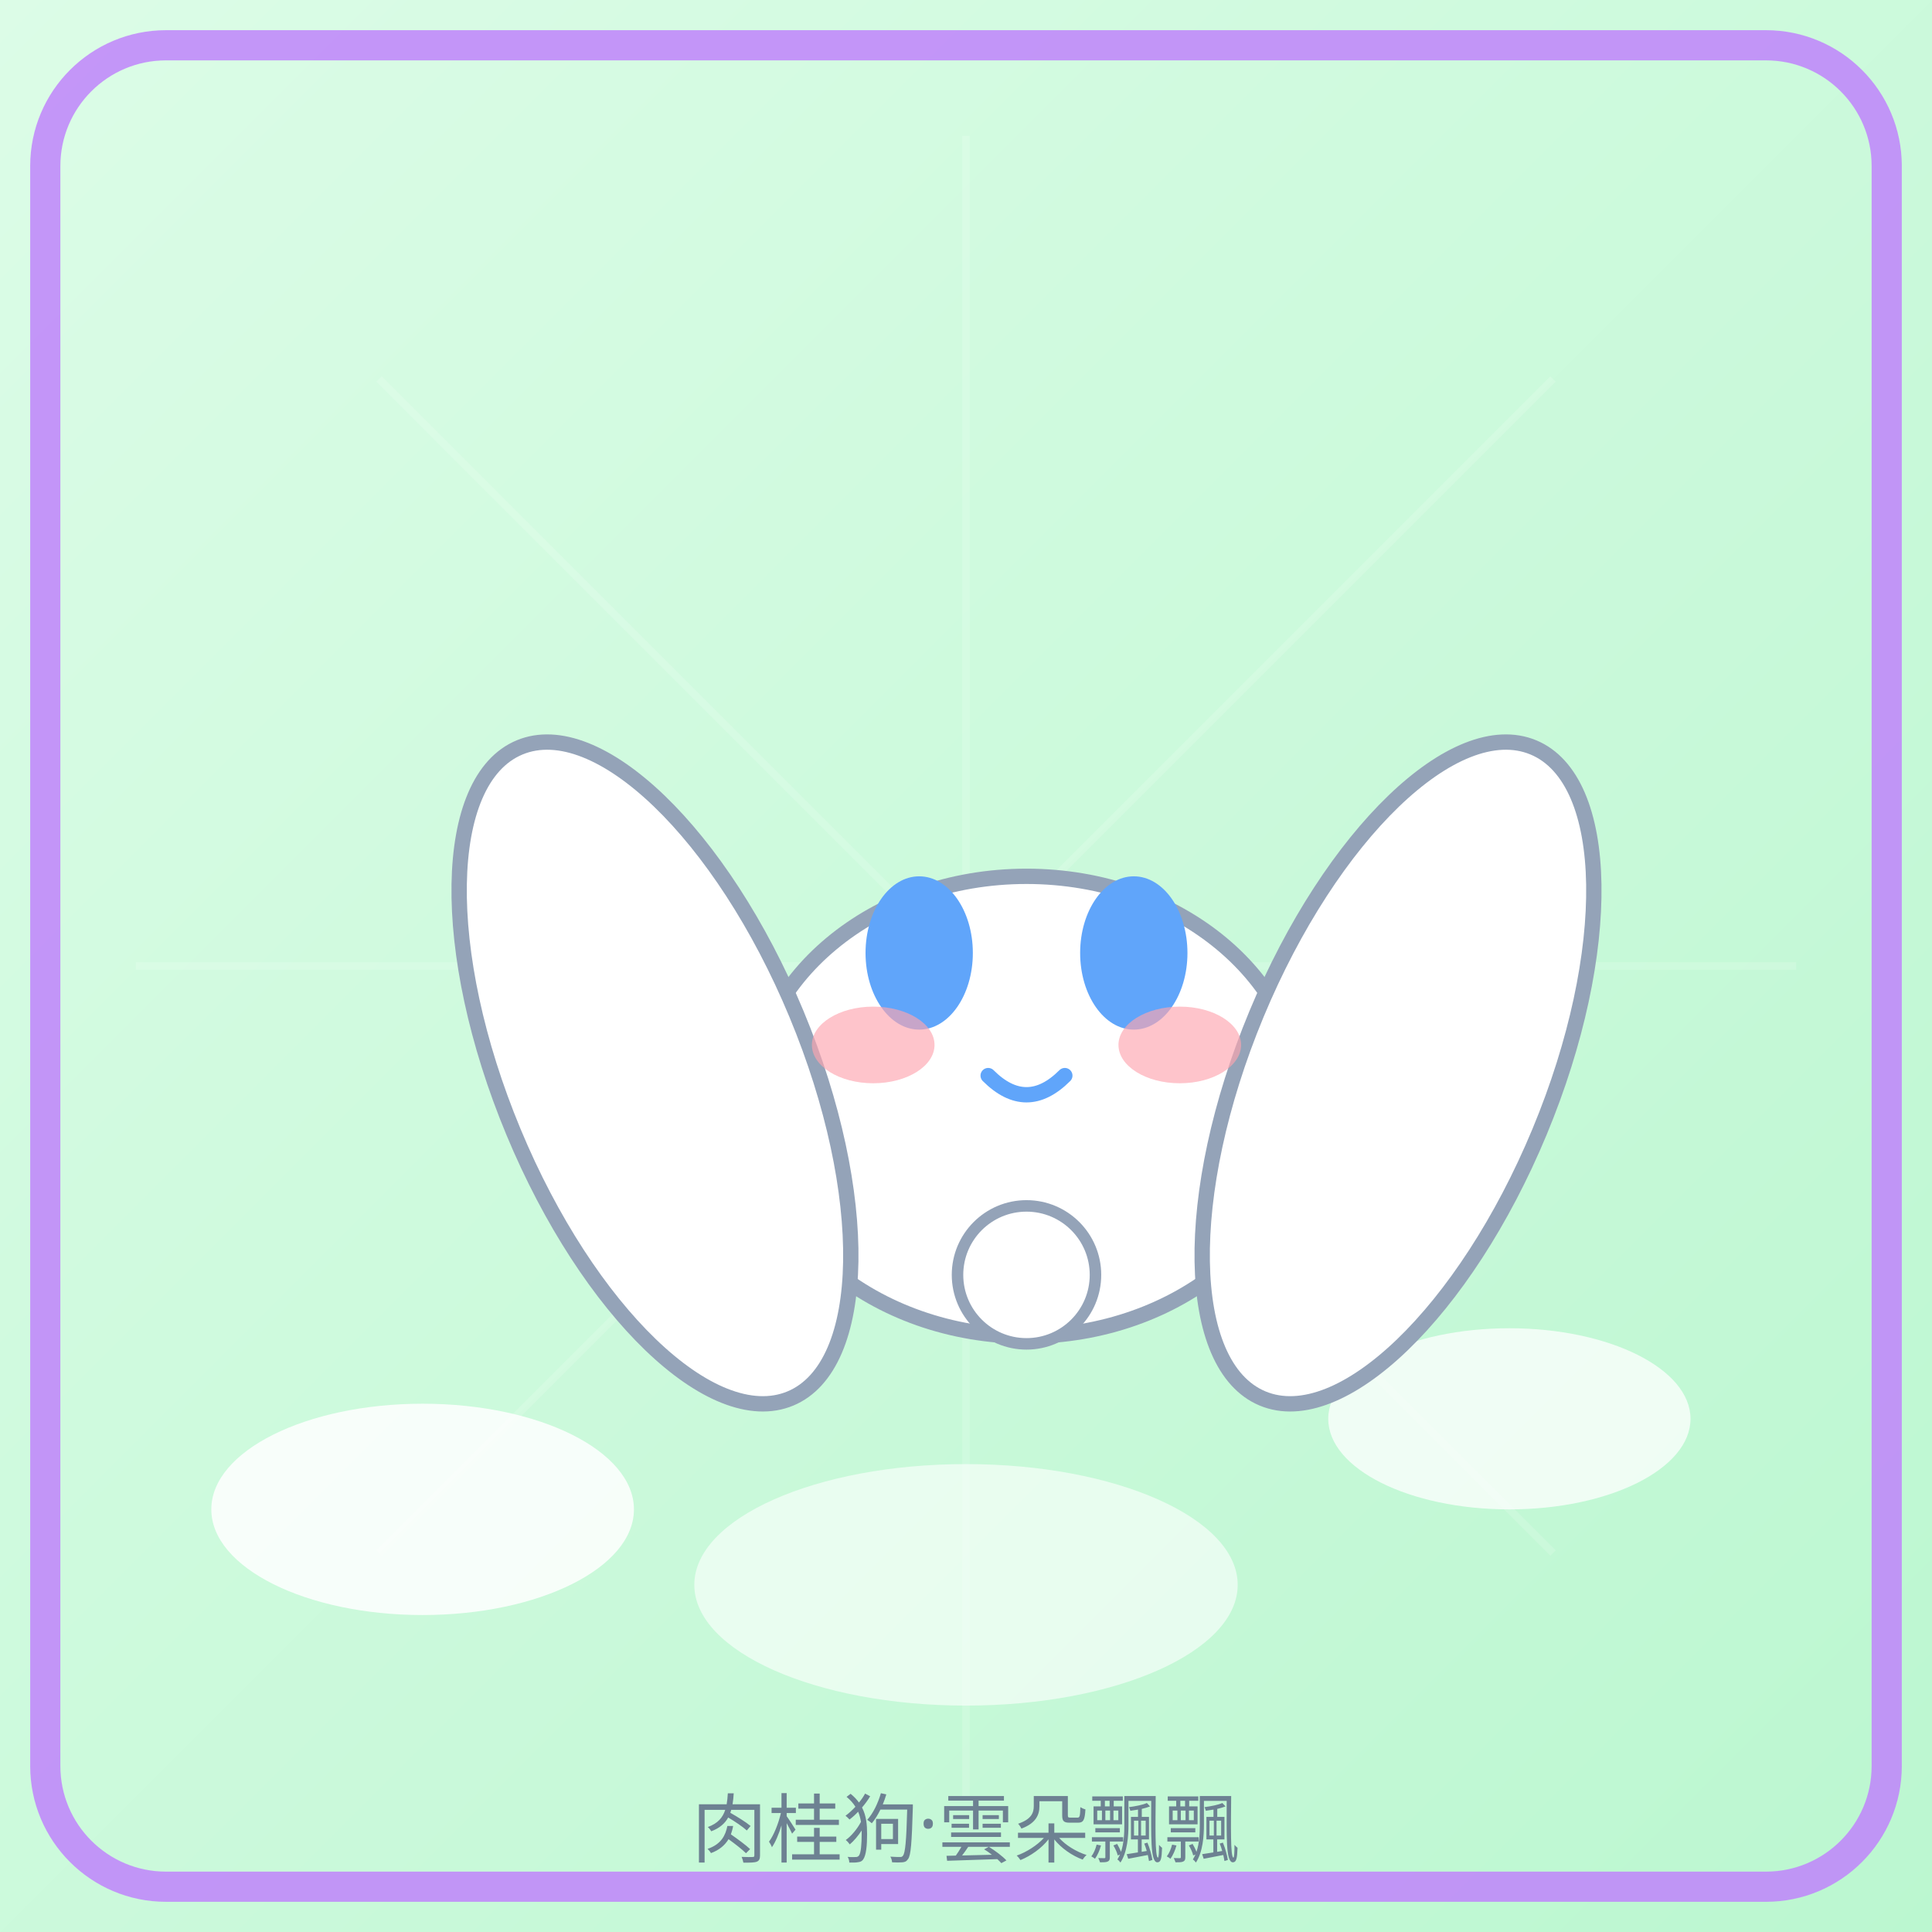
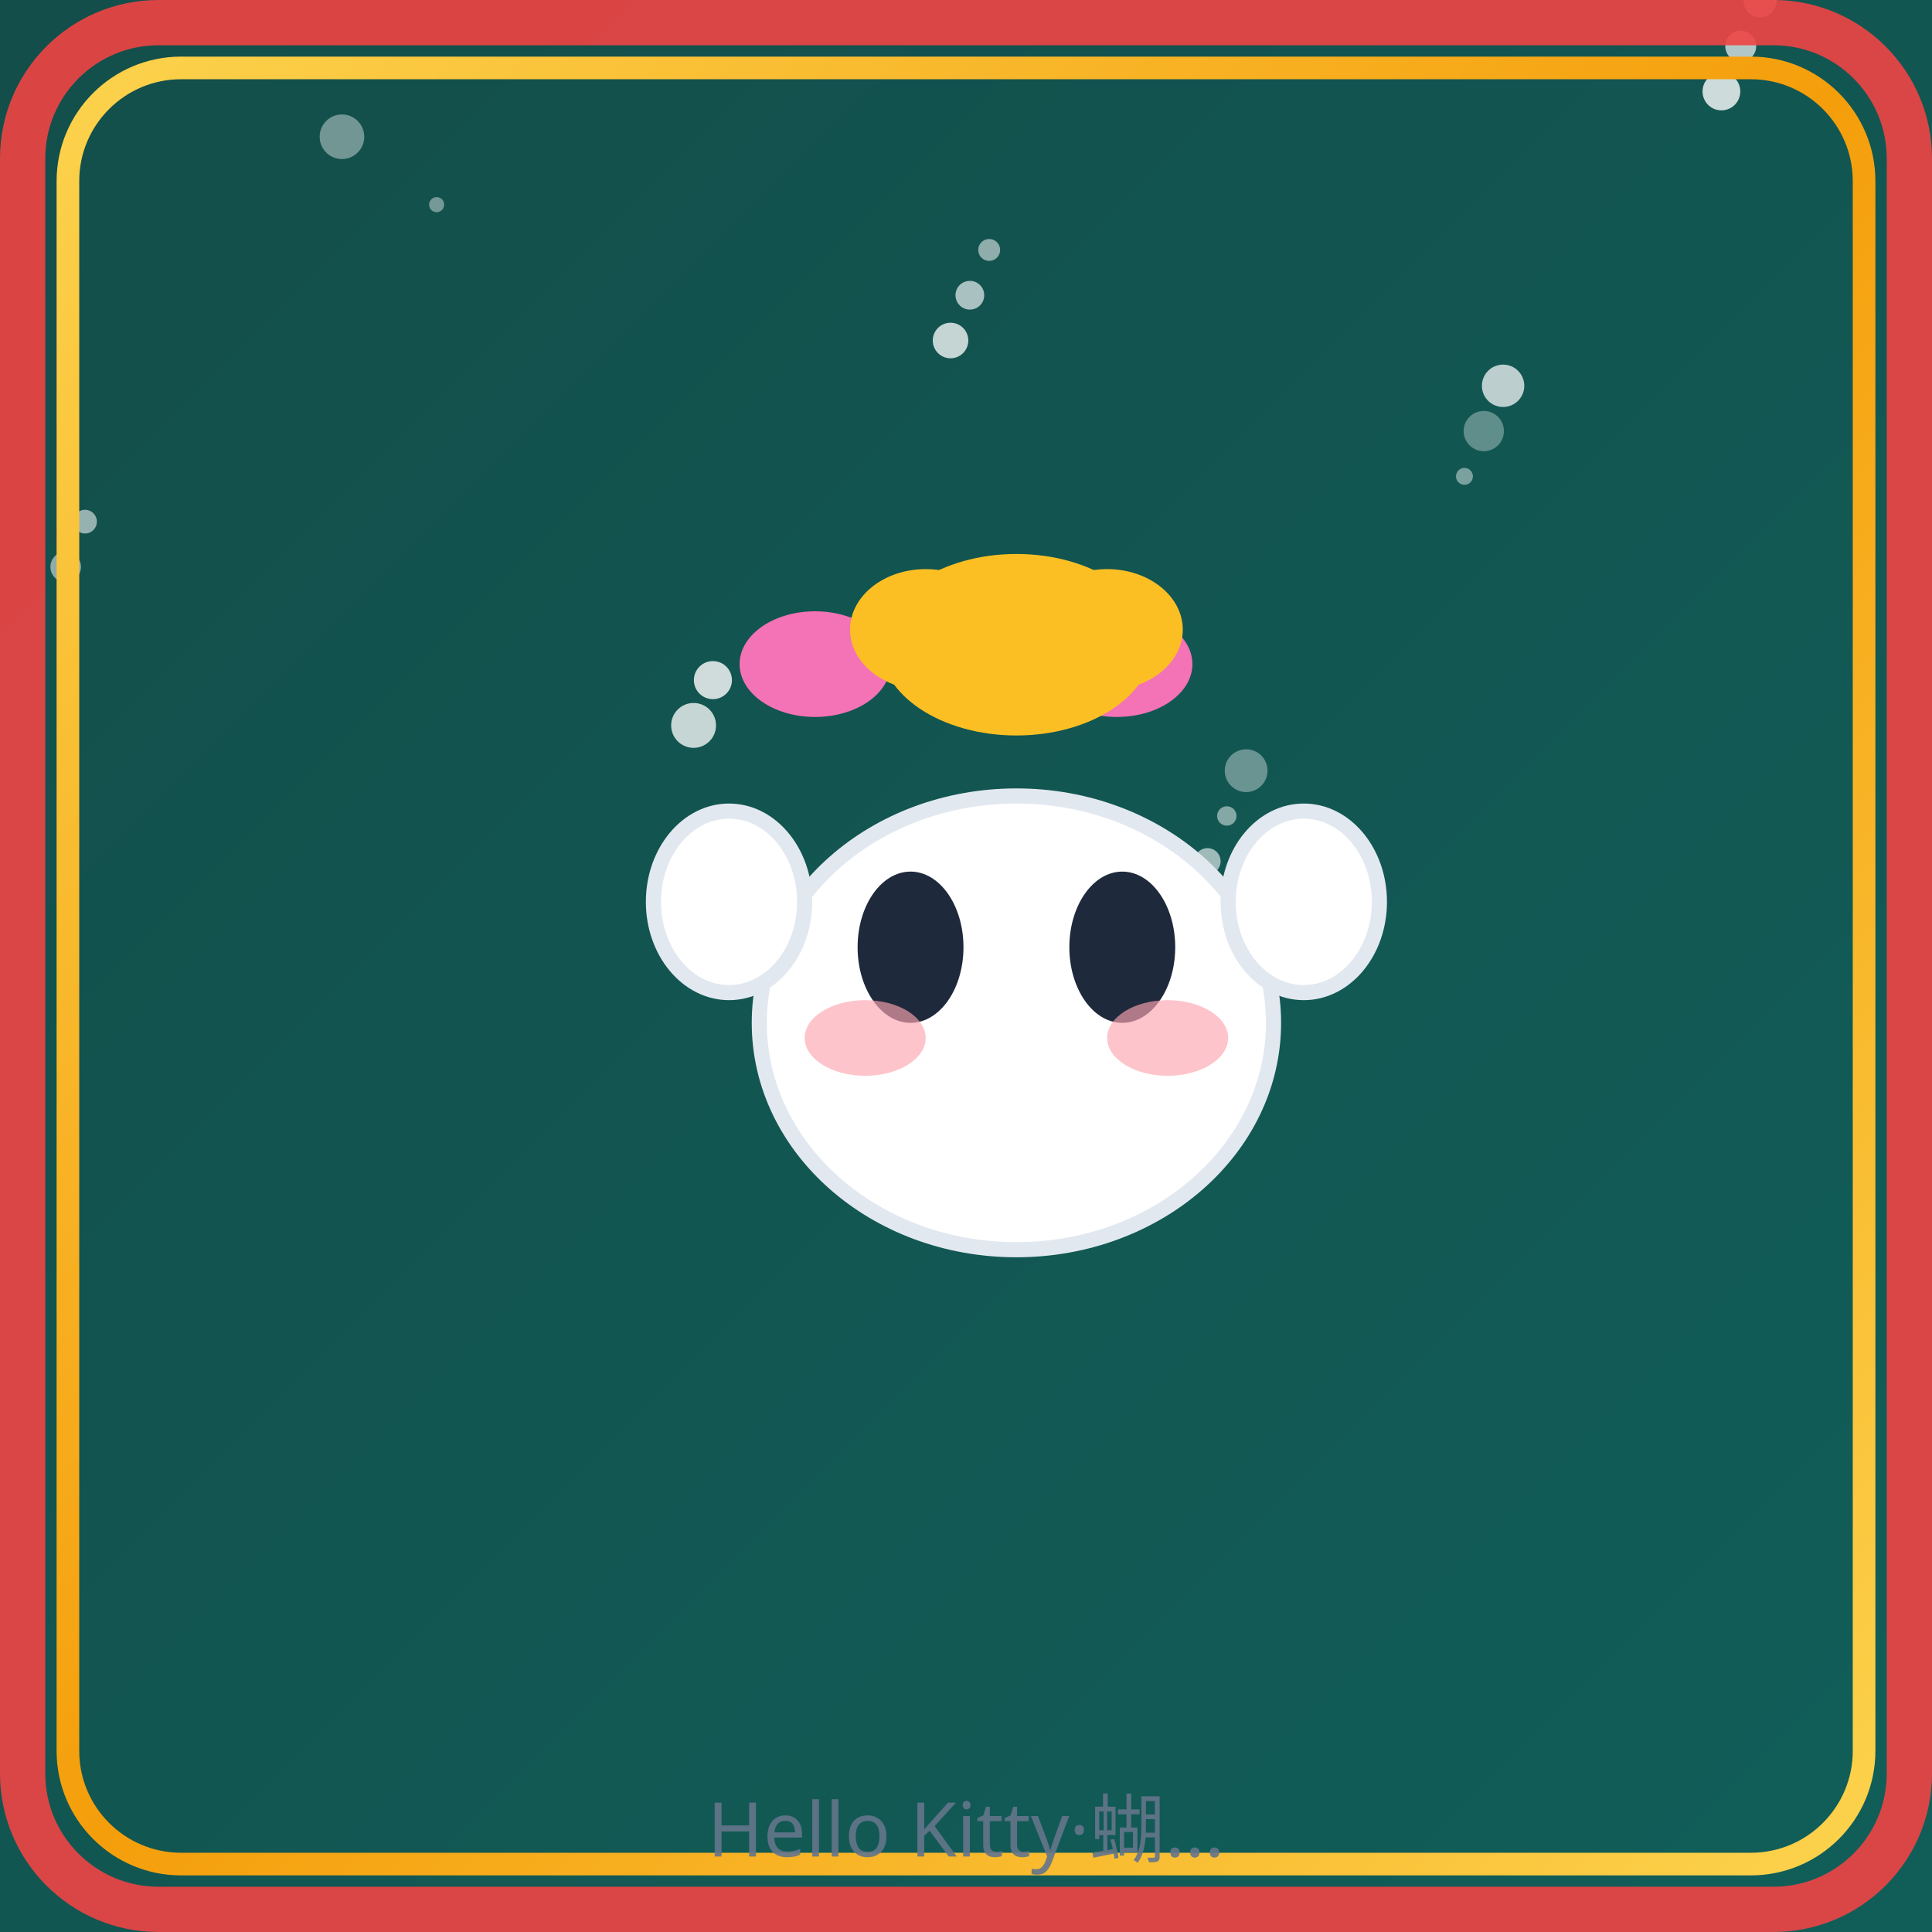
<svg xmlns="http://www.w3.org/2000/svg" viewBox="0 0 256 256" width="256" height="256">
  <defs>
    <linearGradient id="bg" x1="0%" y1="0%" x2="100%" y2="100%">
-       <stop offset="0%" stop-color="#dcfce7" />
-       <stop offset="100%" stop-color="#bbf7d0" />
+       <stop offset="0%" stop-color="#134e4a" />
+       <stop offset="100%" stop-color="#115e59" />
    </linearGradient>
    <linearGradient id="gold" x1="0%" y1="0%" x2="100%" y2="100%">
      <stop offset="0%" stop-color="#fcd34d" />
      <stop offset="50%" stop-color="#f59e0b" />
      <stop offset="100%" stop-color="#fcd34d" />
    </linearGradient>
  </defs>
  <rect width="256" height="256" fill="url(#bg)" />
-   <line x1="128" y1="128" x2="238" y2="128" stroke="#fff" stroke-width="1" opacity="0.15" />
-   <line x1="128" y1="128" x2="205.782" y2="205.782" stroke="#fff" stroke-width="1" opacity="0.15" />
-   <line x1="128" y1="128" x2="128" y2="238" stroke="#fff" stroke-width="1" opacity="0.15" />
-   <line x1="128" y1="128" x2="50.218" y2="205.782" stroke="#fff" stroke-width="1" opacity="0.15" />
-   <line x1="128" y1="128" x2="18" y2="128" stroke="#fff" stroke-width="1" opacity="0.15" />
-   <line x1="128" y1="128" x2="50.218" y2="50.218" stroke="#fff" stroke-width="1" opacity="0.15" />
-   <line x1="128" y1="128" x2="128" y2="18" stroke="#fff" stroke-width="1" opacity="0.15" />
-   <line x1="128" y1="128" x2="205.782" y2="50.218" stroke="#fff" stroke-width="1" opacity="0.15" />
-   <ellipse cx="56" cy="200" rx="28" ry="14" fill="#fff" opacity="0.85" />
-   <ellipse cx="200" cy="188" rx="24" ry="12" fill="#fff" opacity="0.75" />
-   <ellipse cx="128" cy="210" rx="36" ry="16" fill="#fff" opacity="0.6" />
-   <g transform="translate(136.016,128.304) rotate(0) scale(1.0156)">
-     <ellipse cx="0" cy="18" rx="36" ry="30" fill="#ffffff" stroke="#94a3b8" stroke-width="2" />
-     <ellipse cx="-50" cy="-6" rx="20" ry="46" fill="#ffffff" stroke="#94a3b8" stroke-width="2" transform="rotate(-22.576)" />
-     <ellipse cx="50" cy="-6" rx="20" ry="46" fill="#ffffff" stroke="#94a3b8" stroke-width="2" transform="rotate(22.576)" />
-     <ellipse cx="-14" cy="-2" rx="7" ry="10" fill="#60a5fa" />
-     <ellipse cx="14" cy="-2" rx="7" ry="10" fill="#60a5fa" />
+   <circle cx="57.856" cy="27.12" r="1" fill="#fff" opacity="0.413" />
+   <circle cx="94.464" cy="90.12" r="2.522" fill="#fff" opacity="0.793" />
+   <circle cx="131.072" cy="33.12" r="1.452" fill="#fff" opacity="0.526" />
+   <circle cx="91.904" cy="96.12" r="2.974" fill="#fff" opacity="0.758" />
+   <circle cx="128.512" cy="39.12" r="1.904" fill="#fff" opacity="0.639" />
+   <circle cx="165.12" cy="102.12" r="2.834" fill="#fff" opacity="0.371" />
+   <circle cx="125.952" cy="45.12" r="2.356" fill="#fff" opacity="0.752" />
+   <circle cx="162.56" cy="108.12" r="1.286" fill="#fff" opacity="0.484" />
+   <circle cx="199.168" cy="51.12" r="2.808" fill="#fff" opacity="0.717" />
+   <circle cx="160" cy="114.12" r="1.738" fill="#fff" opacity="0.597" />
+   <circle cx="196.608" cy="57.12" r="2.668" fill="#fff" opacity="0.33" />
+   <circle cx="233.216" cy="0.12" r="2.19" fill="#fff" opacity="0.562" />
+   <circle cx="194.048" cy="63.12" r="1.12" fill="#fff" opacity="0.443" />
+   <circle cx="230.656" cy="6.12" r="2.05" fill="#fff" opacity="0.675" />
+   <circle cx="11.264" cy="69.12" r="1.572" fill="#fff" opacity="0.556" />
+   <circle cx="228.096" cy="12.12" r="2.502" fill="#fff" opacity="0.788" />
+   <circle cx="8.704" cy="75.12" r="2.024" fill="#fff" opacity="0.521" />
+   <circle cx="45.312" cy="18.12" r="2.954" fill="#fff" opacity="0.401" />
+   <ellipse cx="108" cy="88" rx="10" ry="7" fill="#f472b6" />
+   <ellipse cx="148" cy="88" rx="10" ry="7" fill="#f472b6" />
+   <circle cx="128" cy="88" r="5" fill="#ec4899" />
+   <g transform="translate(134.68,127.516) rotate(0) scale(1.00204)">
+     <ellipse cx="0" cy="8" rx="34" ry="30" fill="#fff" stroke="#e2e8f0" stroke-width="2" />
+     <ellipse cx="-38" cy="-8" rx="10" ry="12" fill="#fff" stroke="#e2e8f0" stroke-width="2" />
+     <ellipse cx="38" cy="-8" rx="10" ry="12" fill="#fff" stroke="#e2e8f0" stroke-width="2" />
+     <ellipse cx="0" cy="-42" rx="18" ry="12" fill="#fbbf24" />
+     <ellipse cx="-12" cy="-44" rx="10" ry="8" fill="#fbbf24" />
+     <ellipse cx="12" cy="-44" rx="10" ry="8" fill="#fbbf24" />
+     <ellipse cx="-14" cy="-2" rx="7" ry="10" fill="#1e293b" />
+     <ellipse cx="14" cy="-2" rx="7" ry="10" fill="#1e293b" />
    <ellipse cx="-20" cy="10" rx="8" ry="5" fill="#fda4af" opacity="0.65" />
    <ellipse cx="20" cy="10" rx="8" ry="5" fill="#fda4af" opacity="0.65" />
-     <path d="M-5 14 Q0 19 5 14" fill="none" stroke="#60a5fa" stroke-width="2" stroke-linecap="round" />
-     <circle cx="0" cy="40" r="9" fill="#ffffff" stroke="#94a3b8" stroke-width="1.5" />
+     <ellipse cx="-6" cy="-6" r="2.5" fill="#1e293b" />
+     <ellipse cx="6" cy="-6" r="2.5" fill="#1e293b" />
  </g>
-   <rect x="6" y="6" width="244" height="244" rx="16" fill="none" stroke="#c084fc" stroke-width="4" opacity="0.85" />
-   <text x="128" y="246" text-anchor="middle" font-family="Segoe UI, sans-serif" font-size="10" fill="#64748b" opacity="0.9">肉桂狗·雲朵飄飄</text>
+   <rect x="3" y="3" width="250" height="250" rx="18" fill="none" stroke="#ef4444" stroke-width="6" opacity="0.9" />
+   <rect x="9" y="9" width="238" height="238" rx="15" fill="none" stroke="url(#gold)" stroke-width="3" />
+   <text x="128" y="246" text-anchor="middle" font-family="Segoe UI, sans-serif" font-size="10" fill="#64748b" opacity="0.9">Hello Kitty·蝴…</text>
</svg>
